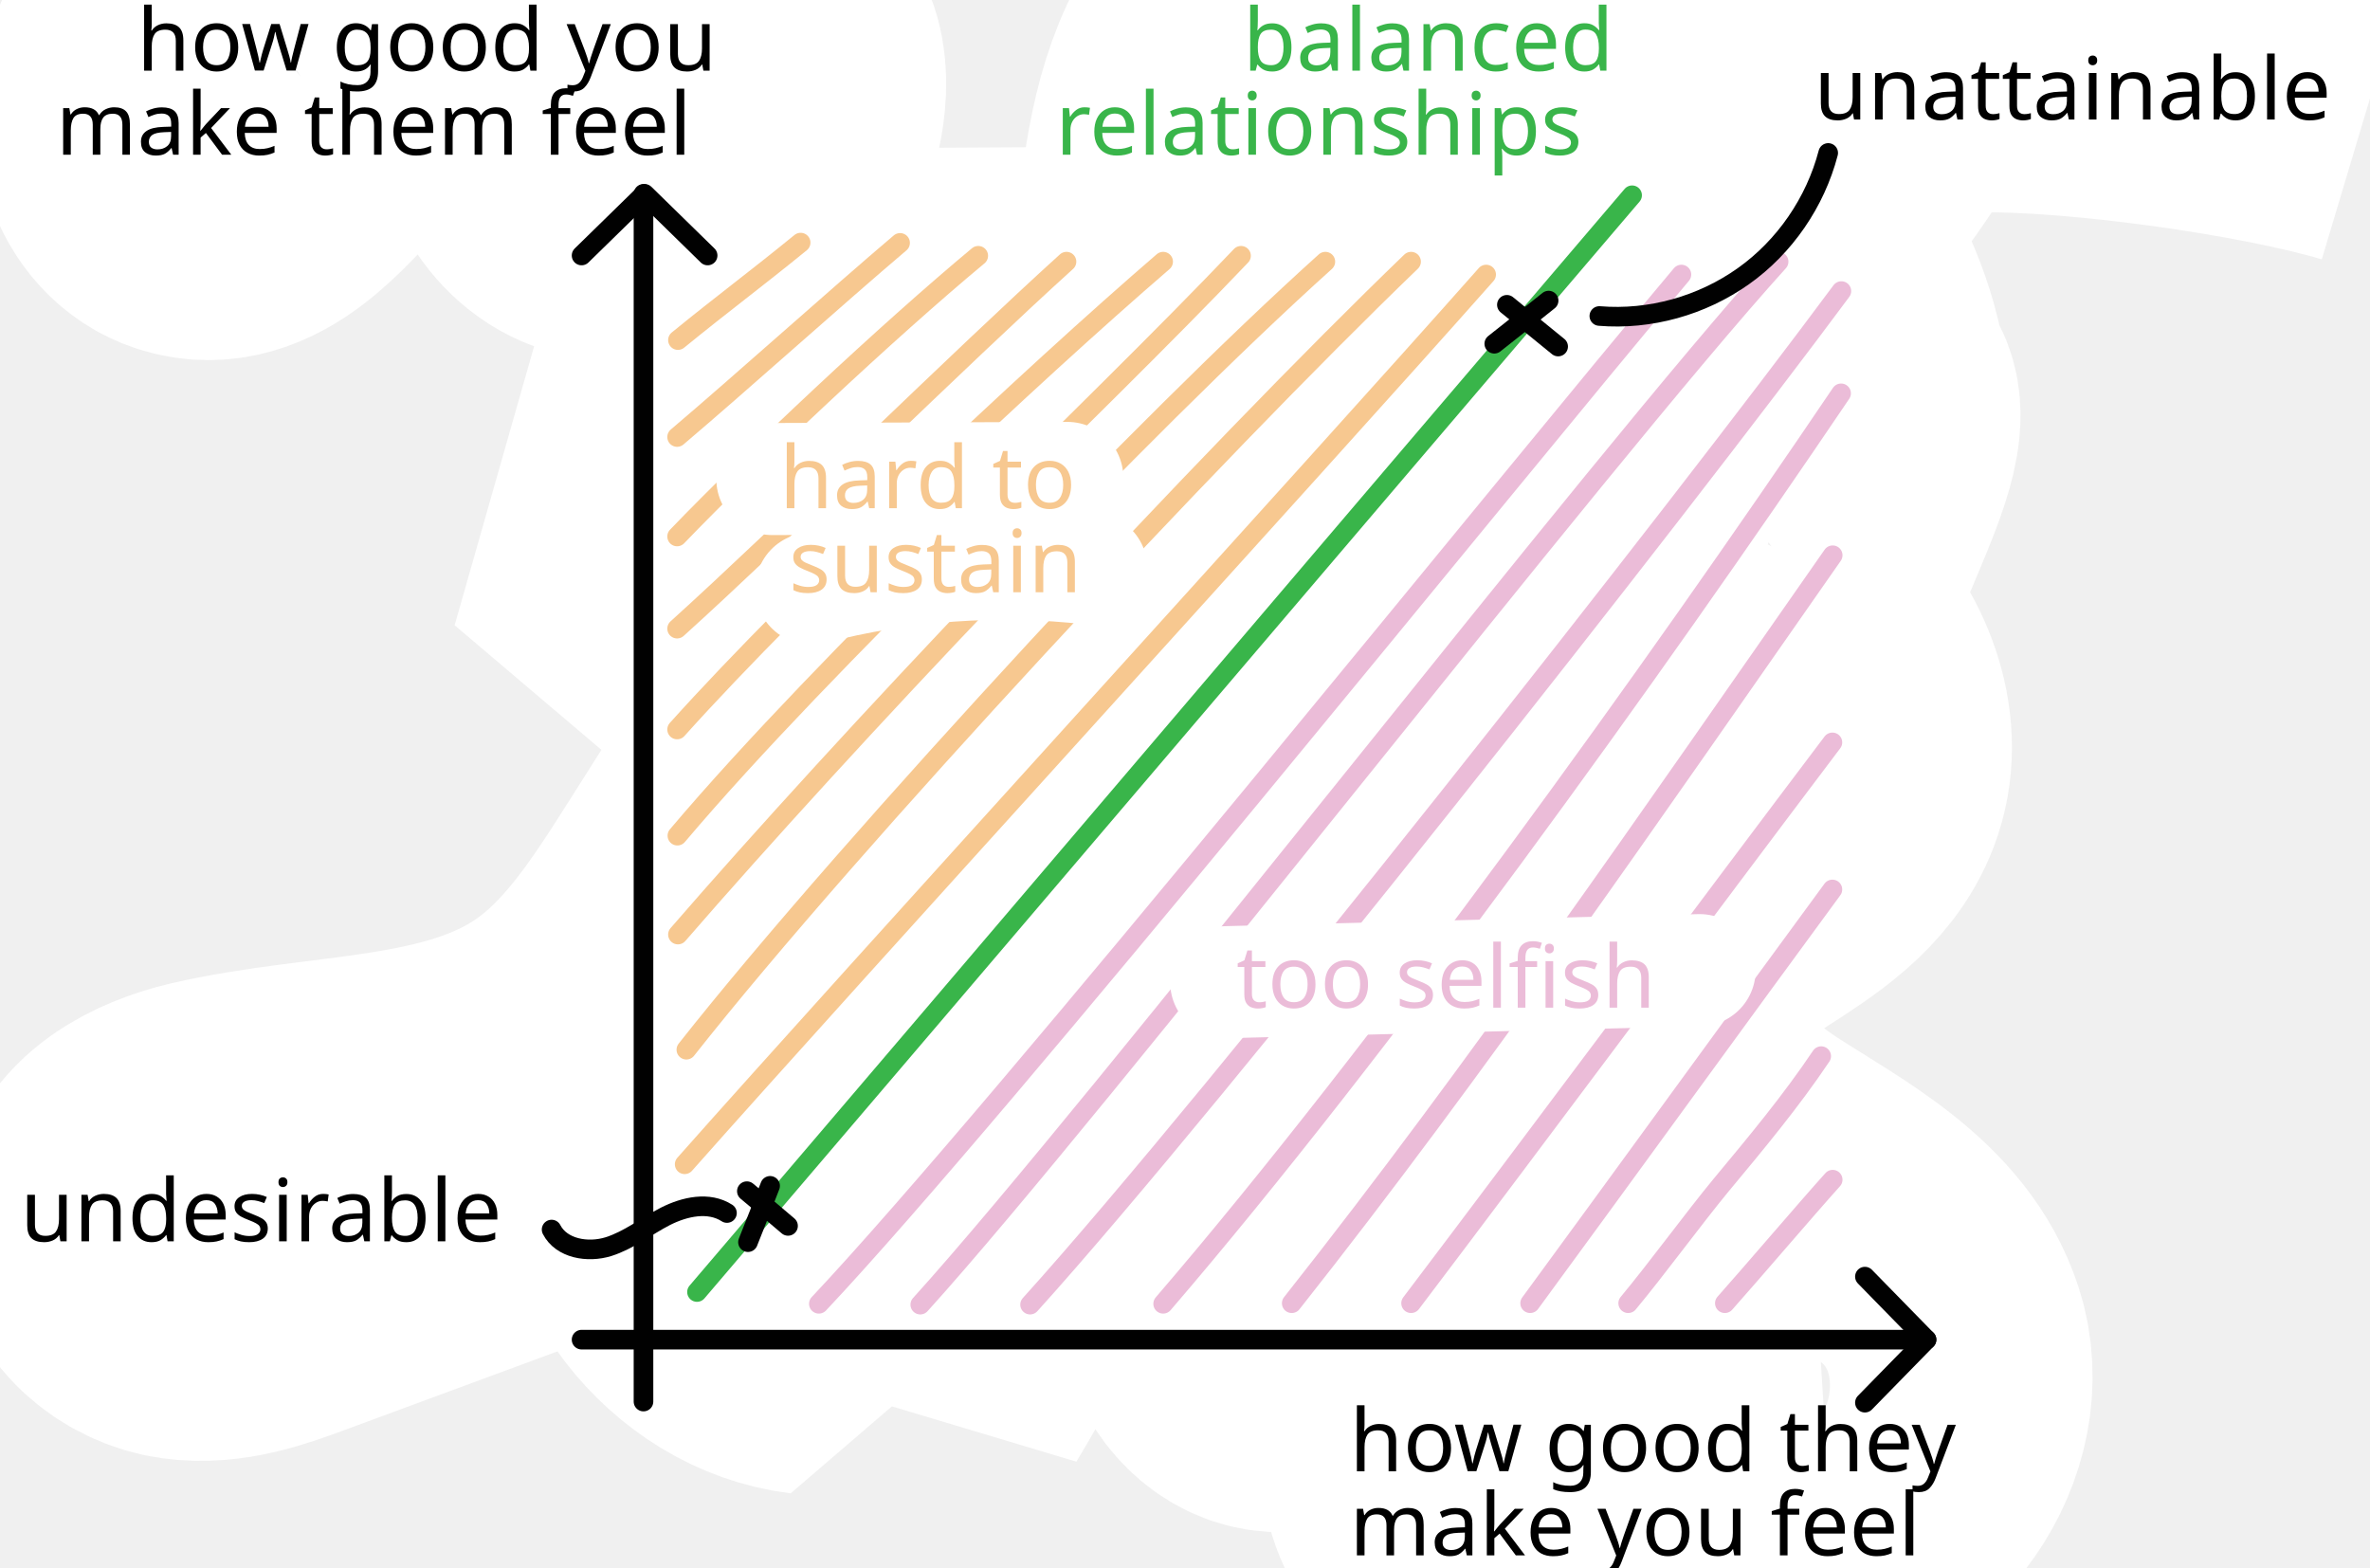
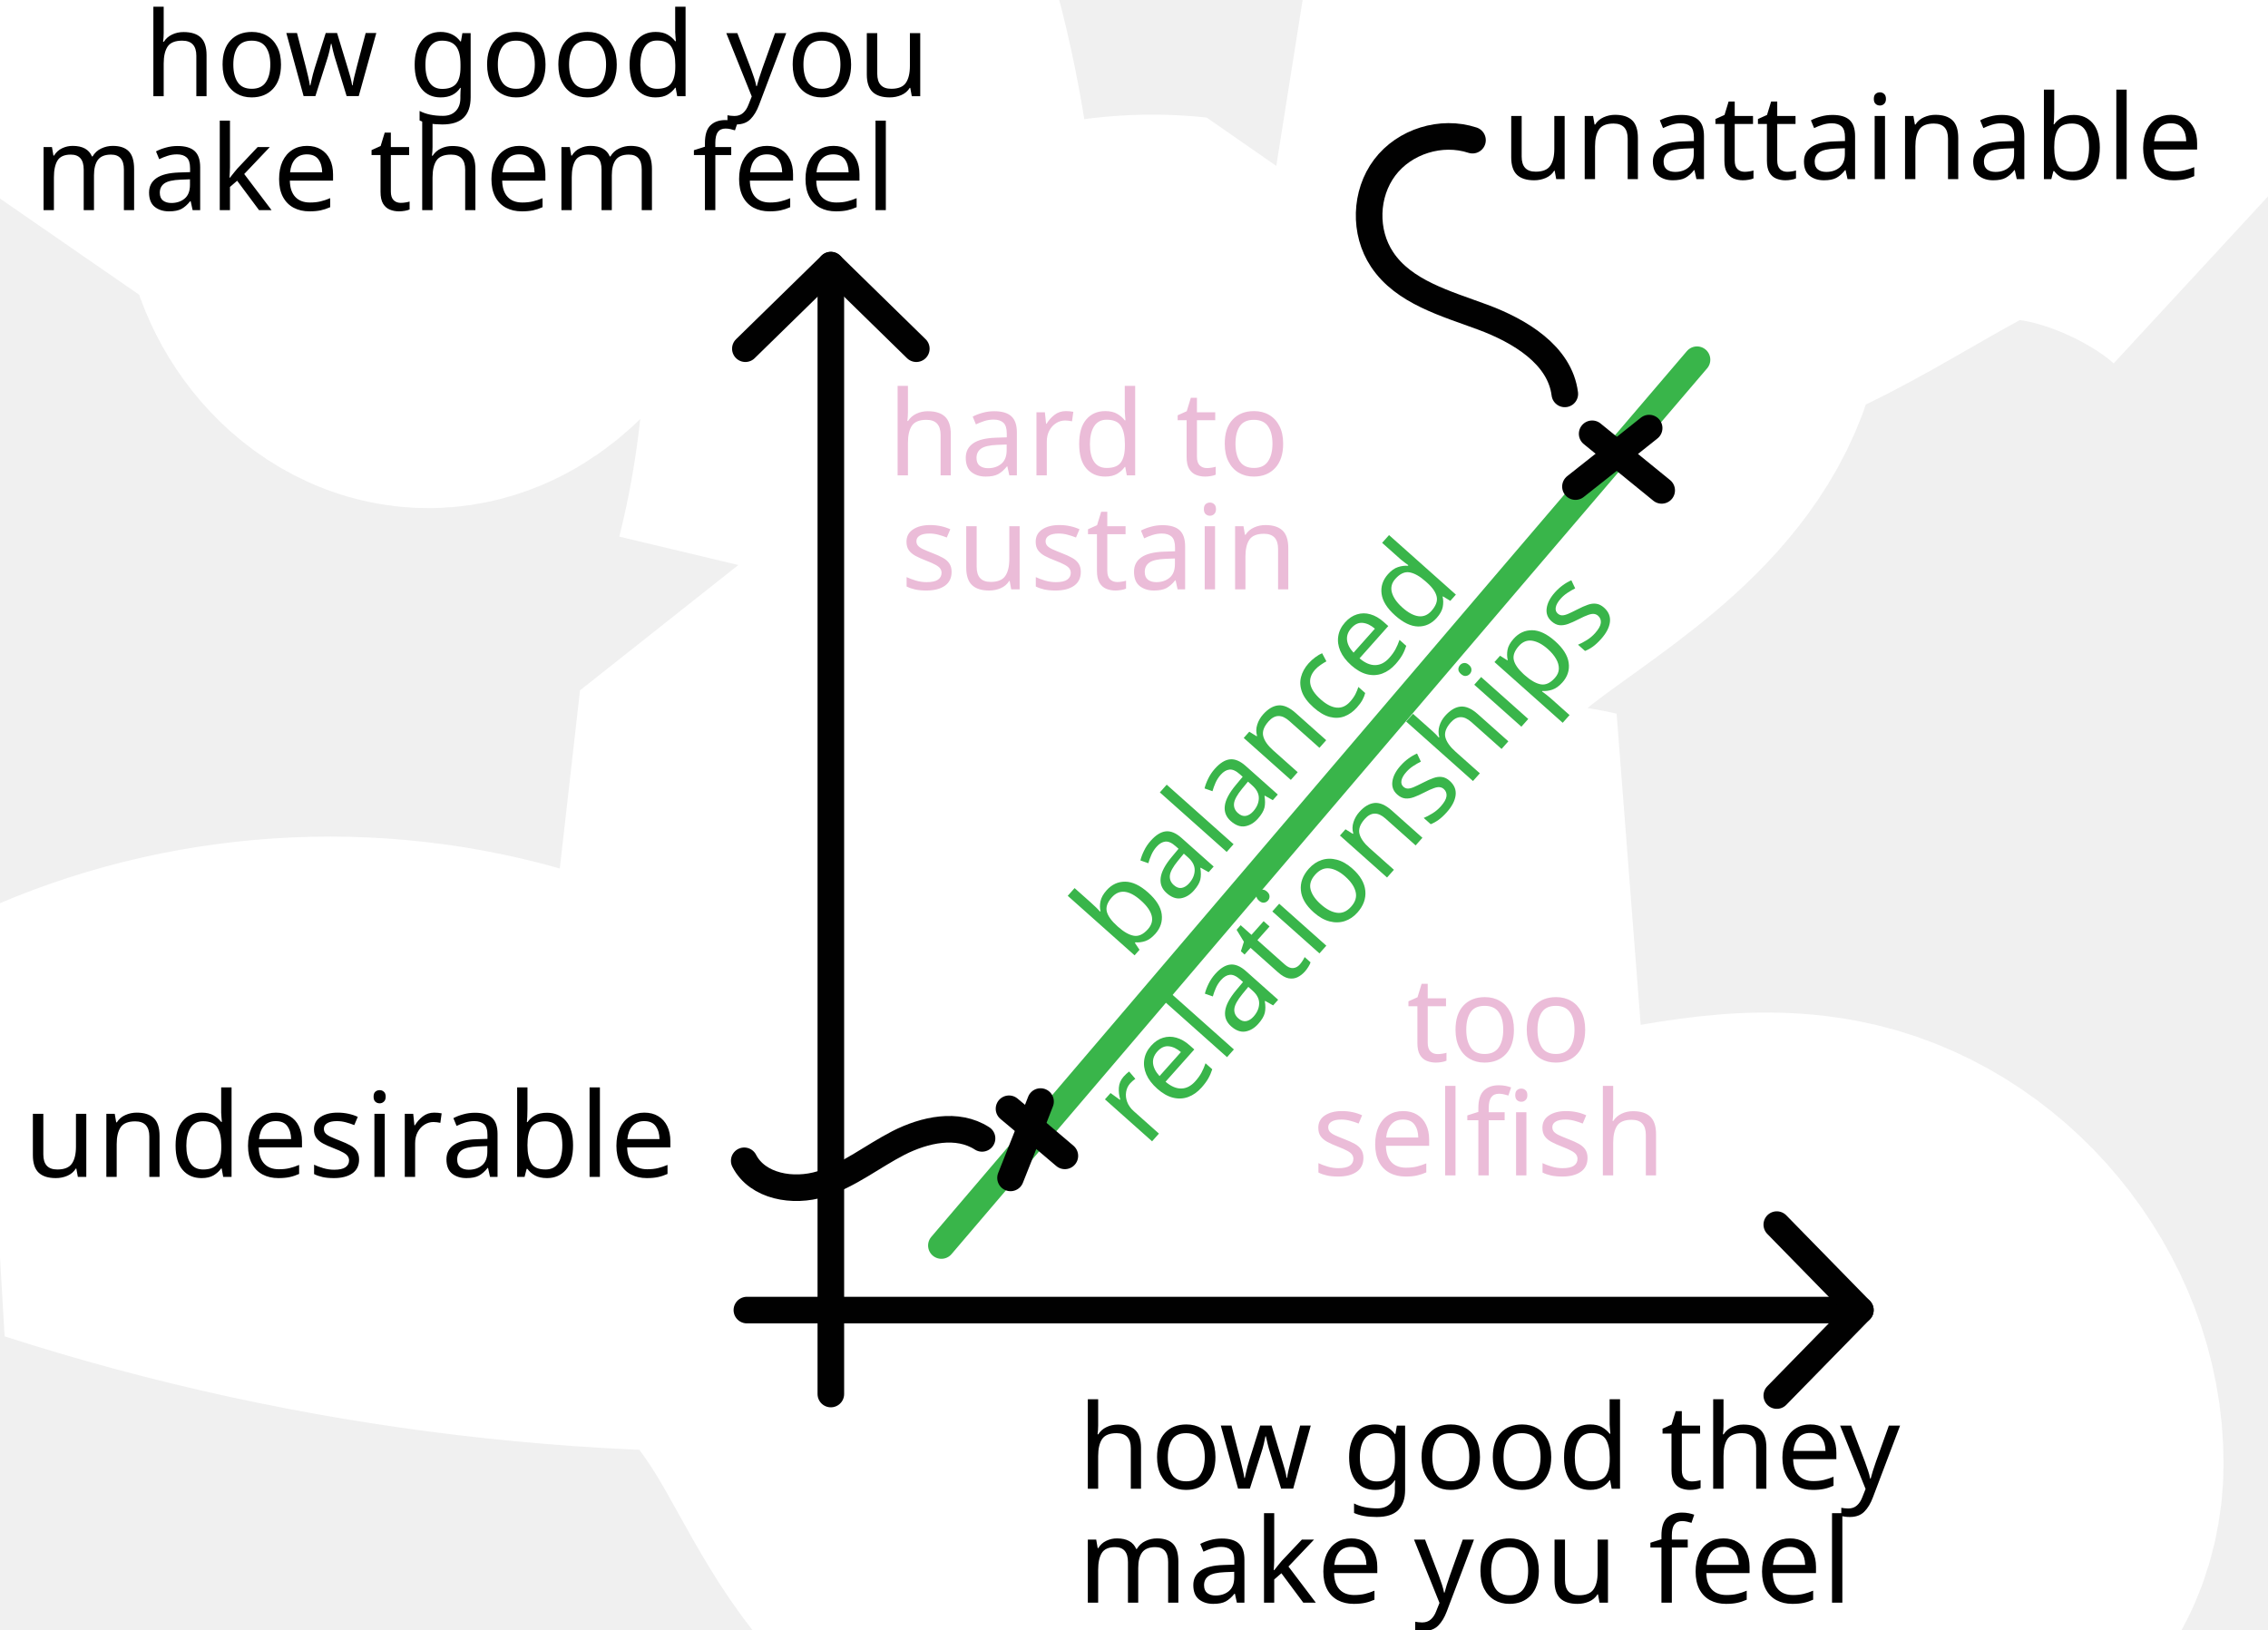
- <svg xmlns="http://www.w3.org/2000/svg" version="1.1" id="Layer_1" x="0px" y="0px" viewBox="0 0 846 559.5" enable-background="new 0 0 846 559.5" xml:space="preserve">
-   <path fill="none" stroke="#FFFFFF" stroke-width="120" stroke-linejoin="bevel" stroke-miterlimit="10" d="M81-3.7  C69.7,5.9,58,16.2,53.1,30.2s0.2,32.6,14.3,37.2c18.5,6.1,34-13.6,47.4-27.7c22.7-23.8,56.6-36.5,89.4-33.4  c-5.9,12.5-12,25.9-10,39.6c2.1,13.7,16.2,26.3,29.2,21.4c12.3-4.7,15.1-20.4,18.6-33.1s15.3-27,27.2-21.4c11,5.1,9.4,21,6.1,32.7  c-18.4,64.7-36.9,129.4-55.3,194.1c29.3-13.8,49.8-40.8,69.2-66.9c20.8-28,41.6-56,62.4-84c11.1,14.6,12.3,34.9,7.6,52.6  s-14.7,33.5-24.5,49c-27,42.6-54,85.3-81,127.9c-14.1,22.2-28.7,45.1-50.5,59.8c-36.9,25-85.3,21.4-128.7,31.5  c-14.9,3.5-32.1,12-32.6,27.3c-0.5,12.5,11.8,22.6,24.2,24.3s24.8-2.7,36.6-7.1c44.6-16.5,89.2-32.9,133.7-49.4  c-4.3,32,21.1,65,53.1,68.9c3.2-105.5,6.5-211,9.7-316.5c0.3-9.8,0.7-19.9,5.1-28.7s14-15.7,23.6-13.8c15.6,3.1,18.5,23.8,17.9,39.7  c-4.3,112.2-8.6,224.3-12.9,336.5c72.7-120.2,75.2-268.1,89.9-407.8c2.5-23.5,5.7-48,19-67.5c13.3-19.5,39.8-32.2,61.2-22.2  c-5.8,64.6-15.7,128.8-25.5,192.9c-13.1,85.8-26.2,171.5-39.3,257.3c-1.3,8.8-2.7,17.9-0.3,26.5c2.3,8.6,9.4,16.5,18.2,17  c12.2,0.7,20.6-12,25.3-23.2c27.3-65.1,23.9-138.3,22.4-208.9c-1.4-70.6,0.6-145,36.6-205.7c6.1-10.3,13.4-20.3,23.6-26.7  s23.6-8.6,34.2-3c11.9,6.3,17.3,21,16.7,34.4c-0.6,13.4-6,26.1-11.1,38.6c-16.9,41.2-30.9,83.5-42,126.6  C547.6,275.7,538.3,333.4,529,391c-6.1,37.5-12.1,74.9-18.2,112.4c-2.5,15.3-2,35.7,12.7,40.4c12.8,4.1,25.1-8.6,29.2-21.3  c4.1-12.8,4.1-27.1,11-38.5c6.9-11.5,25.9-17.1,33.1-5.8c-13.1,27.8,11.8,64.9,42.5,64.6c30.7-0.2,55.1-35.6,45.6-64.8  c-8.8-27.2-37.4-41.6-61.4-57.1c-24-15.5-47.8-42.1-39-69.3c10.5-32.4,58.9-38.7,71.1-70.6c7-18.2-1-39.5-14.6-53.6  c-13.6-14.1,34-78.9,16.2-87c-6.3-47.2-33.4-47.8-4.7-85.8c22.3-29.4,17.1-38.3,54.1-38.8S810.6,24.5,846,35.1" />
+ <svg xmlns="http://www.w3.org/2000/svg" version="1.1" id="Layer_1" x="0px" y="0px" viewBox="0 0 597 429.1" enable-background="new 0 0 597 429.1" xml:space="preserve">
+   <path fill="none" stroke="#FFFFFF" stroke-width="120" stroke-linejoin="bevel" stroke-miterlimit="10" d="M9.3,58.7  C29,30.2,65.3,14.3,99.5,19.1c-4.5,10.7-9,22-7.5,33.5s11.6,22.7,23.1,21c9.4-1.4,15.7-10.3,20.7-18.4c9.3-15,18.7-30,28-45  c7.7-12.3,18.6-26.3,33-24.4c14,1.9,21.1,17.7,24.5,31.4c11.3,44.9,11.3,92.6,0.2,137.5c9-39.2,49.8-68.4,89.7-64.1  c6.2,12.4,3.1,27.8-4.2,39.5c-7.4,11.7-18.4,20.6-29.3,29.2c-29.3,23.2-58.6,46.4-87.8,69.5c21.8,27.2,38.2,58.5,48.2,91.9  c-73.6,5.5-148.3-3.4-218.5-26c35.5-16.2,76.9-18.9,114.2-7.5s70.1,36.9,90.4,70.2c9.5,15.6,16.8,33.3,30.9,45  c14.1,11.6,38.6,13.7,48.6-1.7c4.6-7,5-15.9,5.4-24.3c0.4-8.4,1.1-17.3,6-24.1c4.9-6.8,15.6-10.2,21.9-4.5c6.7,6,4,16.7,4.1,25.7  c0,21.2,19.2,39.2,40.1,42.5c20.9,3.3,42.3-5.6,58.7-19.1c16.3-13.5,28.5-31.3,40.4-48.9c10.6,6.5,10.3,21.5,10.9,33.9  c0.5,12.4,7.4,28,19.7,26.4c9.8-1.3,14.4-13.1,14.4-22.9c0.1-27.1-21.1-52.7-47.7-57.7c-21-4-42.3,3.7-63.6,5.7  c-21.3,2-47-5-53.7-25.4c-4.6-14.2,2.3-30,13.1-40.2c10.8-10.2,25-15.9,38.9-21.4c-19.9-4.5-41.7,0.3-57.9,12.8  c-10.5,8.1-20.8,19.8-33.9,18.2c-11.4-1.4-19.2-13.3-19.6-24.7c-0.5-11.4,4.7-22.3,10.3-32.3c19.3-34.2,46-64.3,77.8-87.4  c20.6-15,45.6-30.9,47.6-56.3c1.1-14.2-6.5-28.6-18.7-35.8c-12.3-7.2-28.6-6.7-40.4,1.2c12.1,15.4,32.9,22.6,52.4,20.9  c28.6-2.4,52.8-21.2,78.4-34.2s67.7,3.3,88.8,22.8" />
  <g>
-     <line fill="none" stroke="#010101" stroke-width="7" stroke-linecap="round" stroke-linejoin="round" stroke-miterlimit="10" x1="229.7" y1="69.2" x2="229.7" y2="500.3" />
-     <line fill="none" stroke="#010101" stroke-width="7" stroke-linecap="round" stroke-linejoin="round" stroke-miterlimit="10" x1="687.7" y1="478.2" x2="207.6" y2="478.2" />
+     <line fill="none" stroke="#010101" stroke-width="7" stroke-linecap="round" stroke-linejoin="round" stroke-miterlimit="10" x1="218.7" y1="69.8" x2="218.7" y2="367" />
+     <line fill="none" stroke="#010101" stroke-width="7" stroke-linecap="round" stroke-linejoin="round" stroke-miterlimit="10" x1="489.7" y1="344.9" x2="196.6" y2="344.9" />
  </g>
  <g>
-     <text transform="matrix(1 0 0 1 481.7219 525.1923)">
+     <text transform="matrix(1 0 0 1 283.7064 391.9314)">
      <tspan x="0" y="0" font-family="'PermanentMarker'" font-size="31">how good they</tspan>
      <tspan x="0" y="30" font-family="'PermanentMarker'" font-size="31">make you feel</tspan>
    </text>
-     <polyline fill="none" stroke="#010101" stroke-width="7" stroke-linecap="round" stroke-linejoin="round" stroke-miterlimit="10" points="   665.7,455.7 687.7,478.2 665.7,500.7  " />
+     <polyline fill="none" stroke="#010101" stroke-width="7" stroke-linecap="round" stroke-linejoin="round" stroke-miterlimit="10" points="   467.7,322.4 489.7,344.9 467.7,367.4  " />
  </g>
  <g>
-     <text transform="matrix(1 0 0 1 48.8059 25.2182)">
+     <text transform="matrix(1 0 0 1 37.73 25.3284)">
      <tspan x="0" y="0" font-family="'PermanentMarker'" font-size="31">how good you</tspan>
      <tspan x="-28.9" y="30" font-family="'PermanentMarker'" font-size="31">make them feel</tspan>
    </text>
-     <polyline fill="none" stroke="#010101" stroke-width="7" stroke-linecap="round" stroke-linejoin="round" stroke-miterlimit="10" points="   207.6,91.2 230.1,69.2 252.6,91.2  " />
+     <polyline fill="none" stroke="#010101" stroke-width="7" stroke-linecap="round" stroke-linejoin="round" stroke-miterlimit="10" points="   196.2,91.8 218.7,69.8 241.2,91.8  " />
  </g>
+   <path fill="none" stroke="#39B54A" stroke-width="7" stroke-linecap="round" stroke-linejoin="round" stroke-miterlimit="10" d="  M247.8,327.9c68.8-80.6,130-152.6,198.9-233.2" />
  <g>
-     <path fill="none" stroke="#F7C890" stroke-width="7" stroke-linecap="round" stroke-linejoin="round" stroke-miterlimit="10" d="   M285.8,86.6c-16.3,13.3-27.5,21.5-43.8,34.8" />
-     <path fill="none" stroke="#F7C890" stroke-width="7" stroke-linecap="round" stroke-linejoin="round" stroke-miterlimit="10" d="   M321.3,86.7c-22.4,19-57.2,50.3-79.6,69.3" />
-     <path fill="none" stroke="#F7C890" stroke-width="7" stroke-linecap="round" stroke-linejoin="round" stroke-miterlimit="10" d="   M349.2,91.3c-32,26.6-81,72.6-107.5,100.2" />
-     <path fill="none" stroke="#F7C890" stroke-width="7" stroke-linecap="round" stroke-linejoin="round" stroke-miterlimit="10" d="   M380.7,93.4c-37.5,33.9-101.5,97.1-139,131" />
-     <path fill="none" stroke="#F7C890" stroke-width="7" stroke-linecap="round" stroke-linejoin="round" stroke-miterlimit="10" d="   M415.2,93.4c-46.8,40.3-129.5,118-173.5,167" />
-     <path fill="none" stroke="#F7C890" stroke-width="7" stroke-linecap="round" stroke-linejoin="round" stroke-miterlimit="10" d="   M443,91.3c-53.4,56.2-147.5,143.5-201.2,207" />
-     <path fill="none" stroke="#F7C890" stroke-width="7" stroke-linecap="round" stroke-linejoin="round" stroke-miterlimit="10" d="   M473.1,93.4c-66,59.4-172.1,172.1-231.1,240.2" />
-     <path fill="none" stroke="#F7C890" stroke-width="7" stroke-linecap="round" stroke-linejoin="round" stroke-miterlimit="10" d="   M503.7,93.4C433.3,161.2,304.1,299.8,245,374.7" />
-     <path fill="none" stroke="#F7C890" stroke-width="7" stroke-linecap="round" stroke-linejoin="round" stroke-miterlimit="10" d="   M530.5,98C470,166.4,305,347.2,244.4,415.6" />
-     <path fill="none" stroke="#FFFFFF" stroke-width="40" stroke-linecap="round" stroke-linejoin="round" stroke-miterlimit="10" d="   M275.7,171c35.1-0.1,70.2-0.3,105.3-0.4c-27.8,18.5-58.9,31.9-91.4,39.5c32.5-8.5,66.6-10.9,100-7.1" />
-     <text transform="matrix(1 0 0 1 278.2125 181.4115)">
-       <tspan x="0" y="0" fill="#F7C890" font-family="'PermanentMarker'" font-size="31">hard to</tspan>
-       <tspan x="3.4" y="30" fill="#F7C890" font-family="'PermanentMarker'" font-size="31">sustain</tspan>
+     <text transform="matrix(1 0 0 1 370.2375 279.4304)">
+       <tspan x="0" y="0" fill="#EBBCD8" font-family="'PermanentMarker'" font-size="31">too</tspan>
+       <tspan x="-24.8" y="30" fill="#EBBCD8" font-family="'PermanentMarker'" font-size="31">selfish</tspan>
    </text>
  </g>
  <g>
-     <path fill="none" stroke="#EBBCD8" stroke-width="7" stroke-linecap="round" stroke-linejoin="round" stroke-miterlimit="10" d="   M292.3,465.4C357.9,395.7,539,170.6,600.2,98" />
-     <path fill="none" stroke="#EBBCD8" stroke-width="7" stroke-linecap="round" stroke-linejoin="round" stroke-miterlimit="10" d="   M328.5,465.7c63.8-70.5,242.6-301.8,306.4-372.3" />
-     <path fill="none" stroke="#EBBCD8" stroke-width="7" stroke-linecap="round" stroke-linejoin="round" stroke-miterlimit="10" d="   M367.7,465.7c67.3-74.5,232.6-284.9,289.6-361.8" />
-     <path fill="none" stroke="#EBBCD8" stroke-width="7" stroke-linecap="round" stroke-linejoin="round" stroke-miterlimit="10" d="   M415.2,465.4c77.6-90.3,175.3-226.3,242-325" />
-     <path fill="none" stroke="#EBBCD8" stroke-width="7" stroke-linecap="round" stroke-linejoin="round" stroke-miterlimit="10" d="   M461.1,465.2c66.9-84.6,127.5-173.2,193.1-267" />
-     <path fill="none" stroke="#EBBCD8" stroke-width="7" stroke-linecap="round" stroke-linejoin="round" stroke-miterlimit="10" d="   M503.7,465.2c45.3-59.8,105.2-140.4,150.4-200.2" />
-     <path fill="none" stroke="#EBBCD8" stroke-width="7" stroke-linecap="round" stroke-linejoin="round" stroke-miterlimit="10" d="   M546.2,465.2c30.9-42.1,77-105.7,107.9-147.7" />
-     <path fill="none" stroke="#EBBCD8" stroke-width="7" stroke-linecap="round" stroke-linejoin="round" stroke-miterlimit="10" d="   M581.2,465.2c10-12,23.3-30.2,33.2-42.2c12.4-14.9,24.9-29.9,35.7-46" />
-     <path fill="none" stroke="#EBBCD8" stroke-width="7" stroke-linecap="round" stroke-linejoin="round" stroke-miterlimit="10" d="   M615.7,465.2c9.7-10.9,28.7-33.2,38.5-44.1" />
-     <path fill="none" stroke="#FFFFFF" stroke-width="40" stroke-linecap="round" stroke-linejoin="round" stroke-miterlimit="10" d="   M437.7,350.6c56.3-1.4,112.6-2.9,169-4.3" />
-     <text transform="matrix(1 0 0 1 441.3086 359.6916)" fill="#EBBCD8" font-family="'PermanentMarker'" font-size="31">too selfish</text>
-   </g>
-   <g>
-     <path fill="none" stroke="#39B54A" stroke-width="7" stroke-linecap="round" stroke-linejoin="round" stroke-miterlimit="10" d="   M248.8,461.2C364.4,325.8,467.1,205,582.6,69.7" />
    <g>
-       <text transform="matrix(1 0 0 1 443.6365 25.2183)">
-         <tspan x="0" y="0" fill="#39B54A" font-family="'PermanentMarker'" font-size="31">balanced</tspan>
-         <tspan x="-66.9" y="30" fill="#39B54A" font-family="'PermanentMarker'" font-size="31">relationships</tspan>
+       <text transform="matrix(1 0 0 1 233.6366 125.1506)">
+         <tspan x="0" y="0" fill="#EBBCD8" font-family="'PermanentMarker'" font-size="31">hard to</tspan>
+         <tspan x="3.4" y="30" fill="#EBBCD8" font-family="'PermanentMarker'" font-size="31">sustain</tspan>
      </text>
    </g>
  </g>
  <g>
-     <path fill="none" stroke="#010101" stroke-width="7" stroke-linecap="round" stroke-linejoin="round" stroke-miterlimit="10" d="   M266.6,425.2c4.9,4.1,9.8,8.2,14.7,12.4" />
-     <path fill="none" stroke="#010101" stroke-width="7" stroke-linecap="round" stroke-linejoin="round" stroke-miterlimit="10" d="   M274.9,423.3c-2.6,6.7-5.2,13.4-7.9,20.1" />
-     <path fill="none" stroke="#010101" stroke-width="7" stroke-linecap="round" stroke-linejoin="round" stroke-miterlimit="10" d="   M259.5,433c-6.5-4.2-15.1-2.3-22,1.2c-6.8,3.5-13,8.5-20.3,10.8c-7.4,2.3-16.8,0.7-20.3-6.1" />
+     <text transform="matrix(0.6651 -0.7468 0.7468 0.6651 296.8959 253.4792)">
+       <tspan x="0" y="0" fill="#39B54A" font-family="'PermanentMarker'" font-size="31">balanced</tspan>
+       <tspan x="-33.5" y="36" fill="#39B54A" font-family="'PermanentMarker'" font-size="31">relationships</tspan>
+     </text>
  </g>
-   <text transform="matrix(1 0 0 1 7.2687 443.1024)" font-family="'PermanentMarker'" font-size="31">undesirable</text>
  <g>
-     <path fill="none" stroke="#010101" stroke-width="7" stroke-linecap="round" stroke-linejoin="round" stroke-miterlimit="10" d="   M537.9,108.8c6.1,5,12.2,9.9,18.3,14.9" />
-     <path fill="none" stroke="#010101" stroke-width="7" stroke-linecap="round" stroke-linejoin="round" stroke-miterlimit="10" d="   M533.4,122.7c6.5-5.1,13-10.3,19.4-15.4" />
-     <path fill="none" stroke="#010101" stroke-width="7" stroke-linecap="round" stroke-linejoin="round" stroke-miterlimit="10" d="   M570.9,112.8c18.1,1.5,36.6-3.7,51.4-14.2s25.7-26.4,30.3-44" />
+     <path fill="none" stroke="#010101" stroke-width="7" stroke-linecap="round" stroke-linejoin="round" stroke-miterlimit="10" d="   M419.1,114.2c6.1,5,12.2,9.9,18.3,14.9" />
+     <path fill="none" stroke="#010101" stroke-width="7" stroke-linecap="round" stroke-linejoin="round" stroke-miterlimit="10" d="   M414.7,128.1c6.5-5.1,13-10.3,19.4-15.4" />
+     <path fill="none" stroke="#010101" stroke-width="7" stroke-linecap="round" stroke-linejoin="round" stroke-miterlimit="10" d="   M411.9,103.7c-1.3-10.3-11.9-16.6-21.6-20.2s-20.8-6.6-26.5-15.2c-4.8-7.2-4.5-17.3,0.7-24.2c5.2-6.9,14.9-9.9,23.1-7.2" />
  </g>
-   <text transform="matrix(1 0 0 1 647.5276 42.6644)" font-family="'PermanentMarker'" font-size="31">unattainable</text>
+   <text transform="matrix(1 0 0 1 395.3426 47.15)" font-family="'PermanentMarker'" font-size="31">unattainable</text>
+   <g>
+     <path fill="none" stroke="#010101" stroke-width="7" stroke-linecap="round" stroke-linejoin="round" stroke-miterlimit="10" d="   M265.6,291.9c4.9,4.1,9.8,8.2,14.7,12.4" />
+     <path fill="none" stroke="#010101" stroke-width="7" stroke-linecap="round" stroke-linejoin="round" stroke-miterlimit="10" d="   M273.9,290c-2.6,6.7-5.2,13.4-7.9,20.1" />
+     <path fill="none" stroke="#010101" stroke-width="7" stroke-linecap="round" stroke-linejoin="round" stroke-miterlimit="10" d="   M258.5,299.7c-6.5-4.2-15.1-2.3-22,1.2c-6.8,3.5-13,8.5-20.3,10.8c-7.4,2.3-16.8,0.7-20.3-6.1" />
+   </g>
+   <text transform="matrix(1 0 0 1 6.2002 309.8409)" font-family="'PermanentMarker'" font-size="31">undesirable</text>
</svg>
